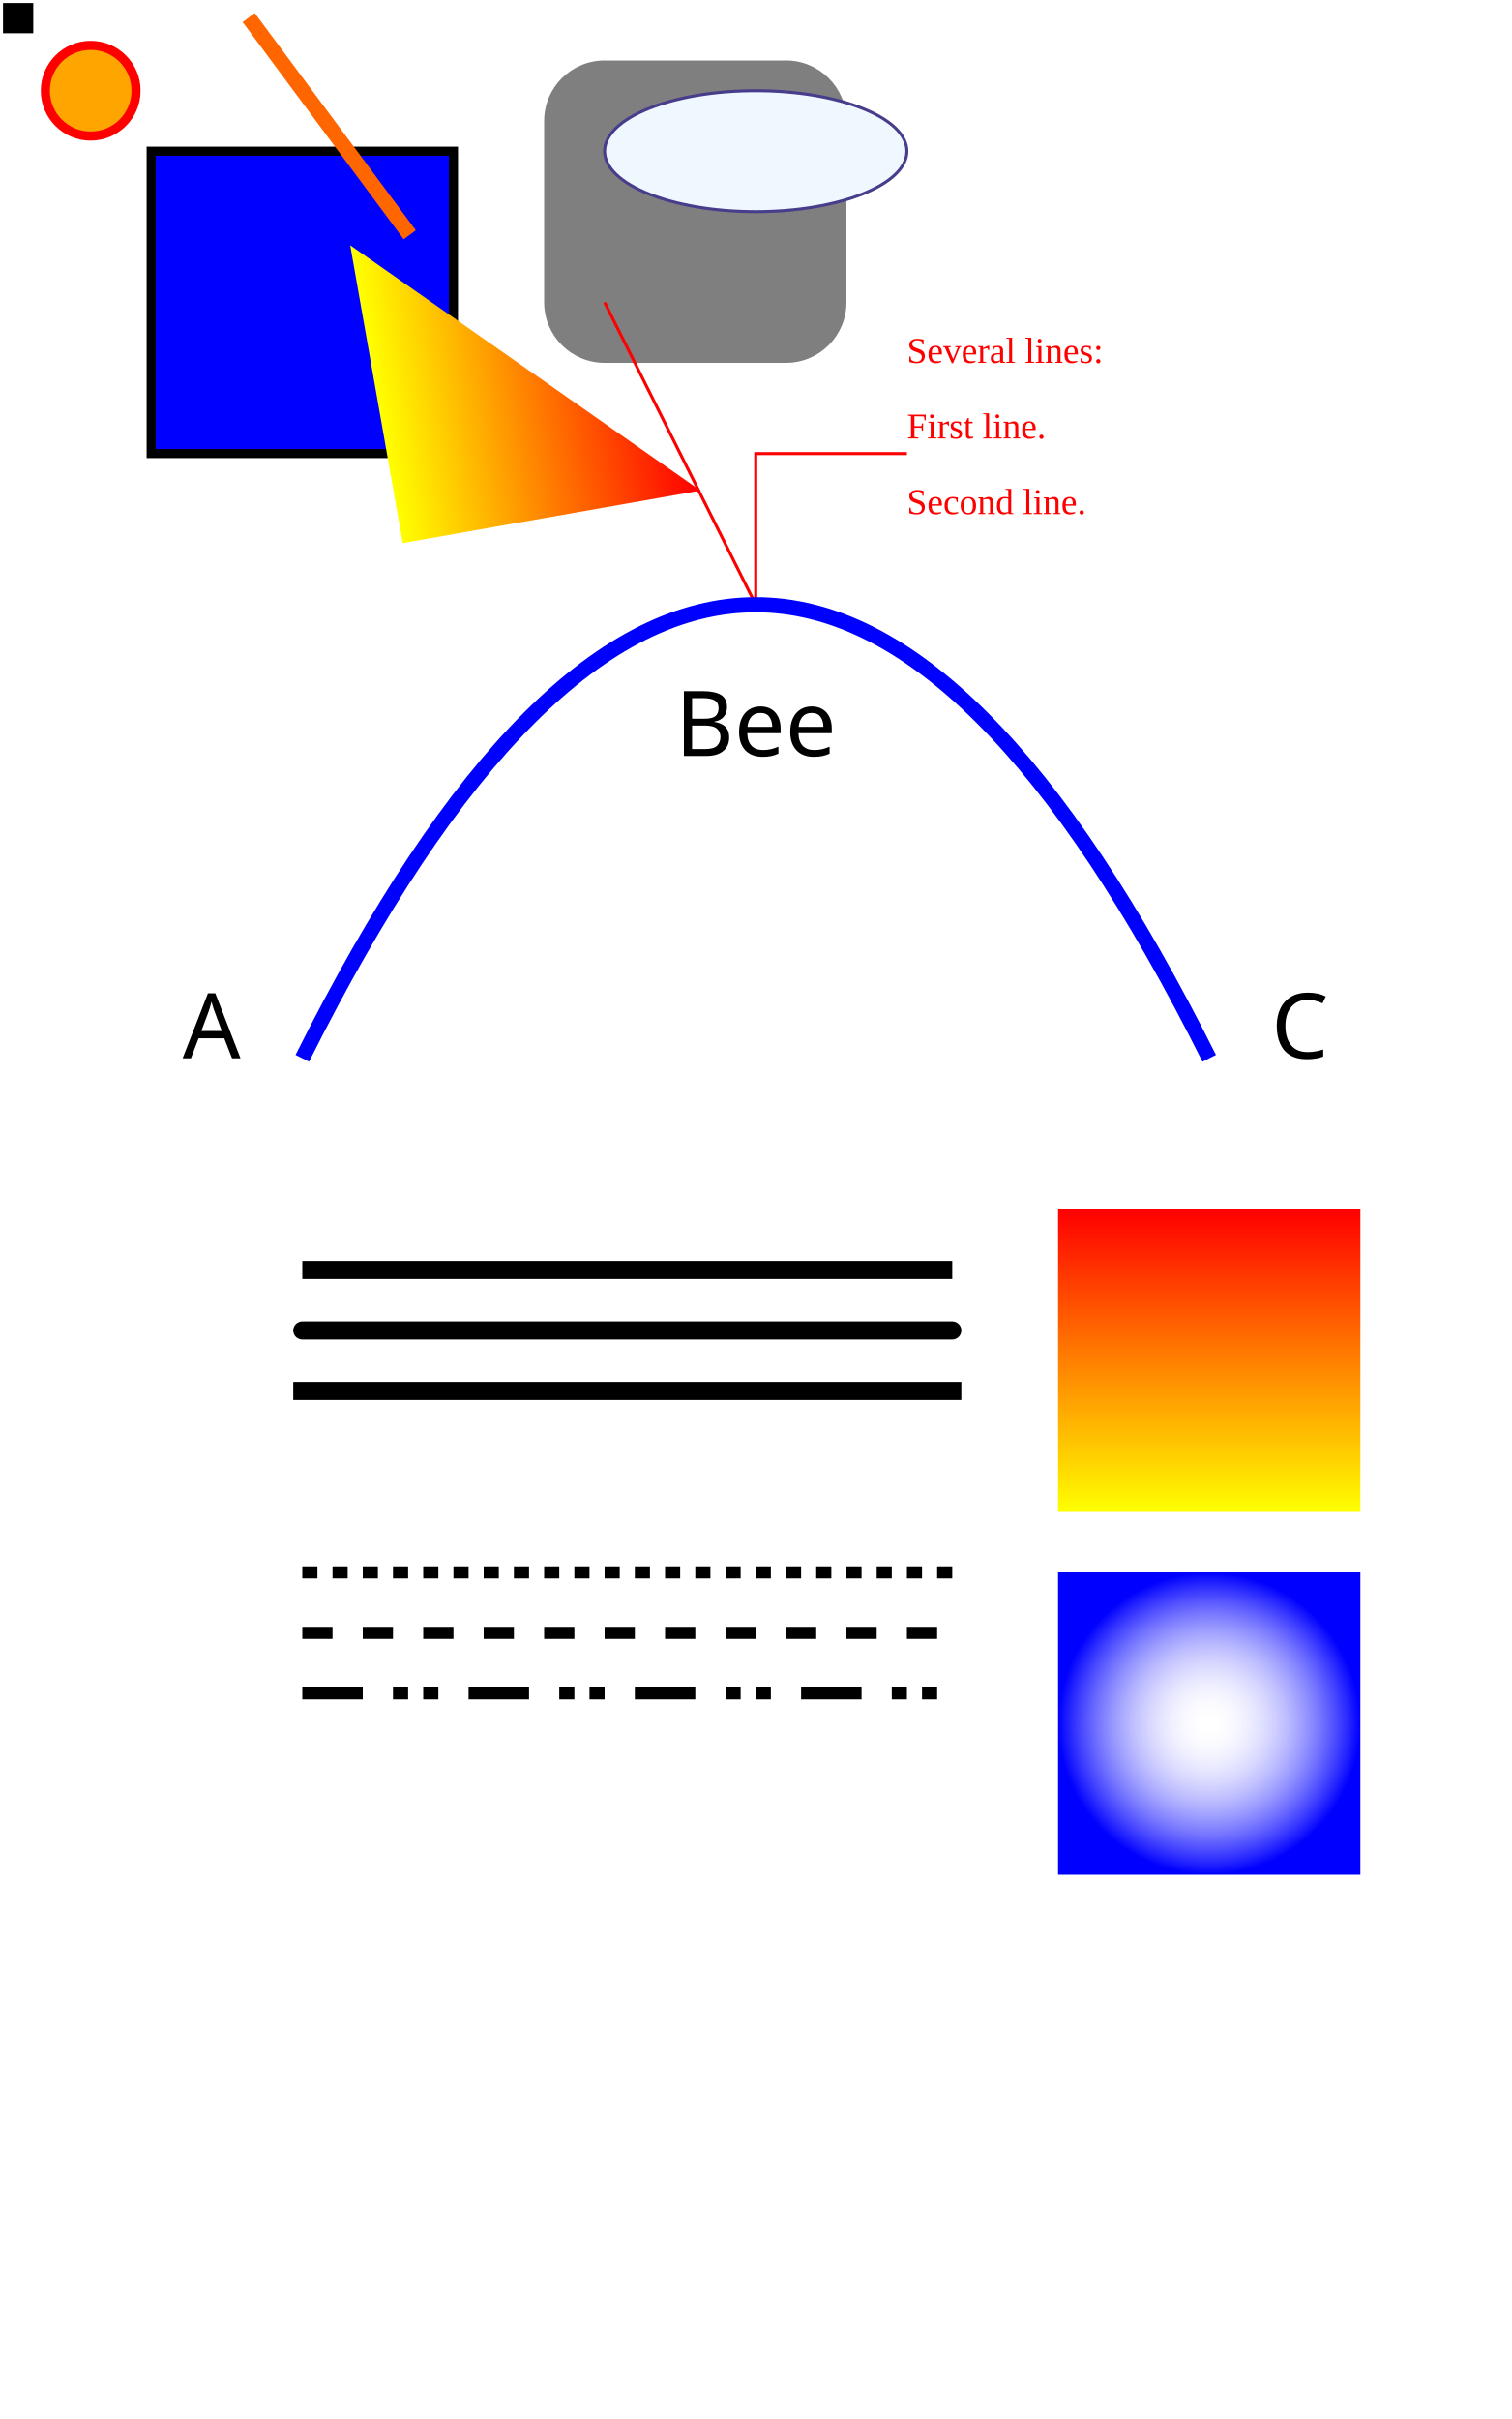
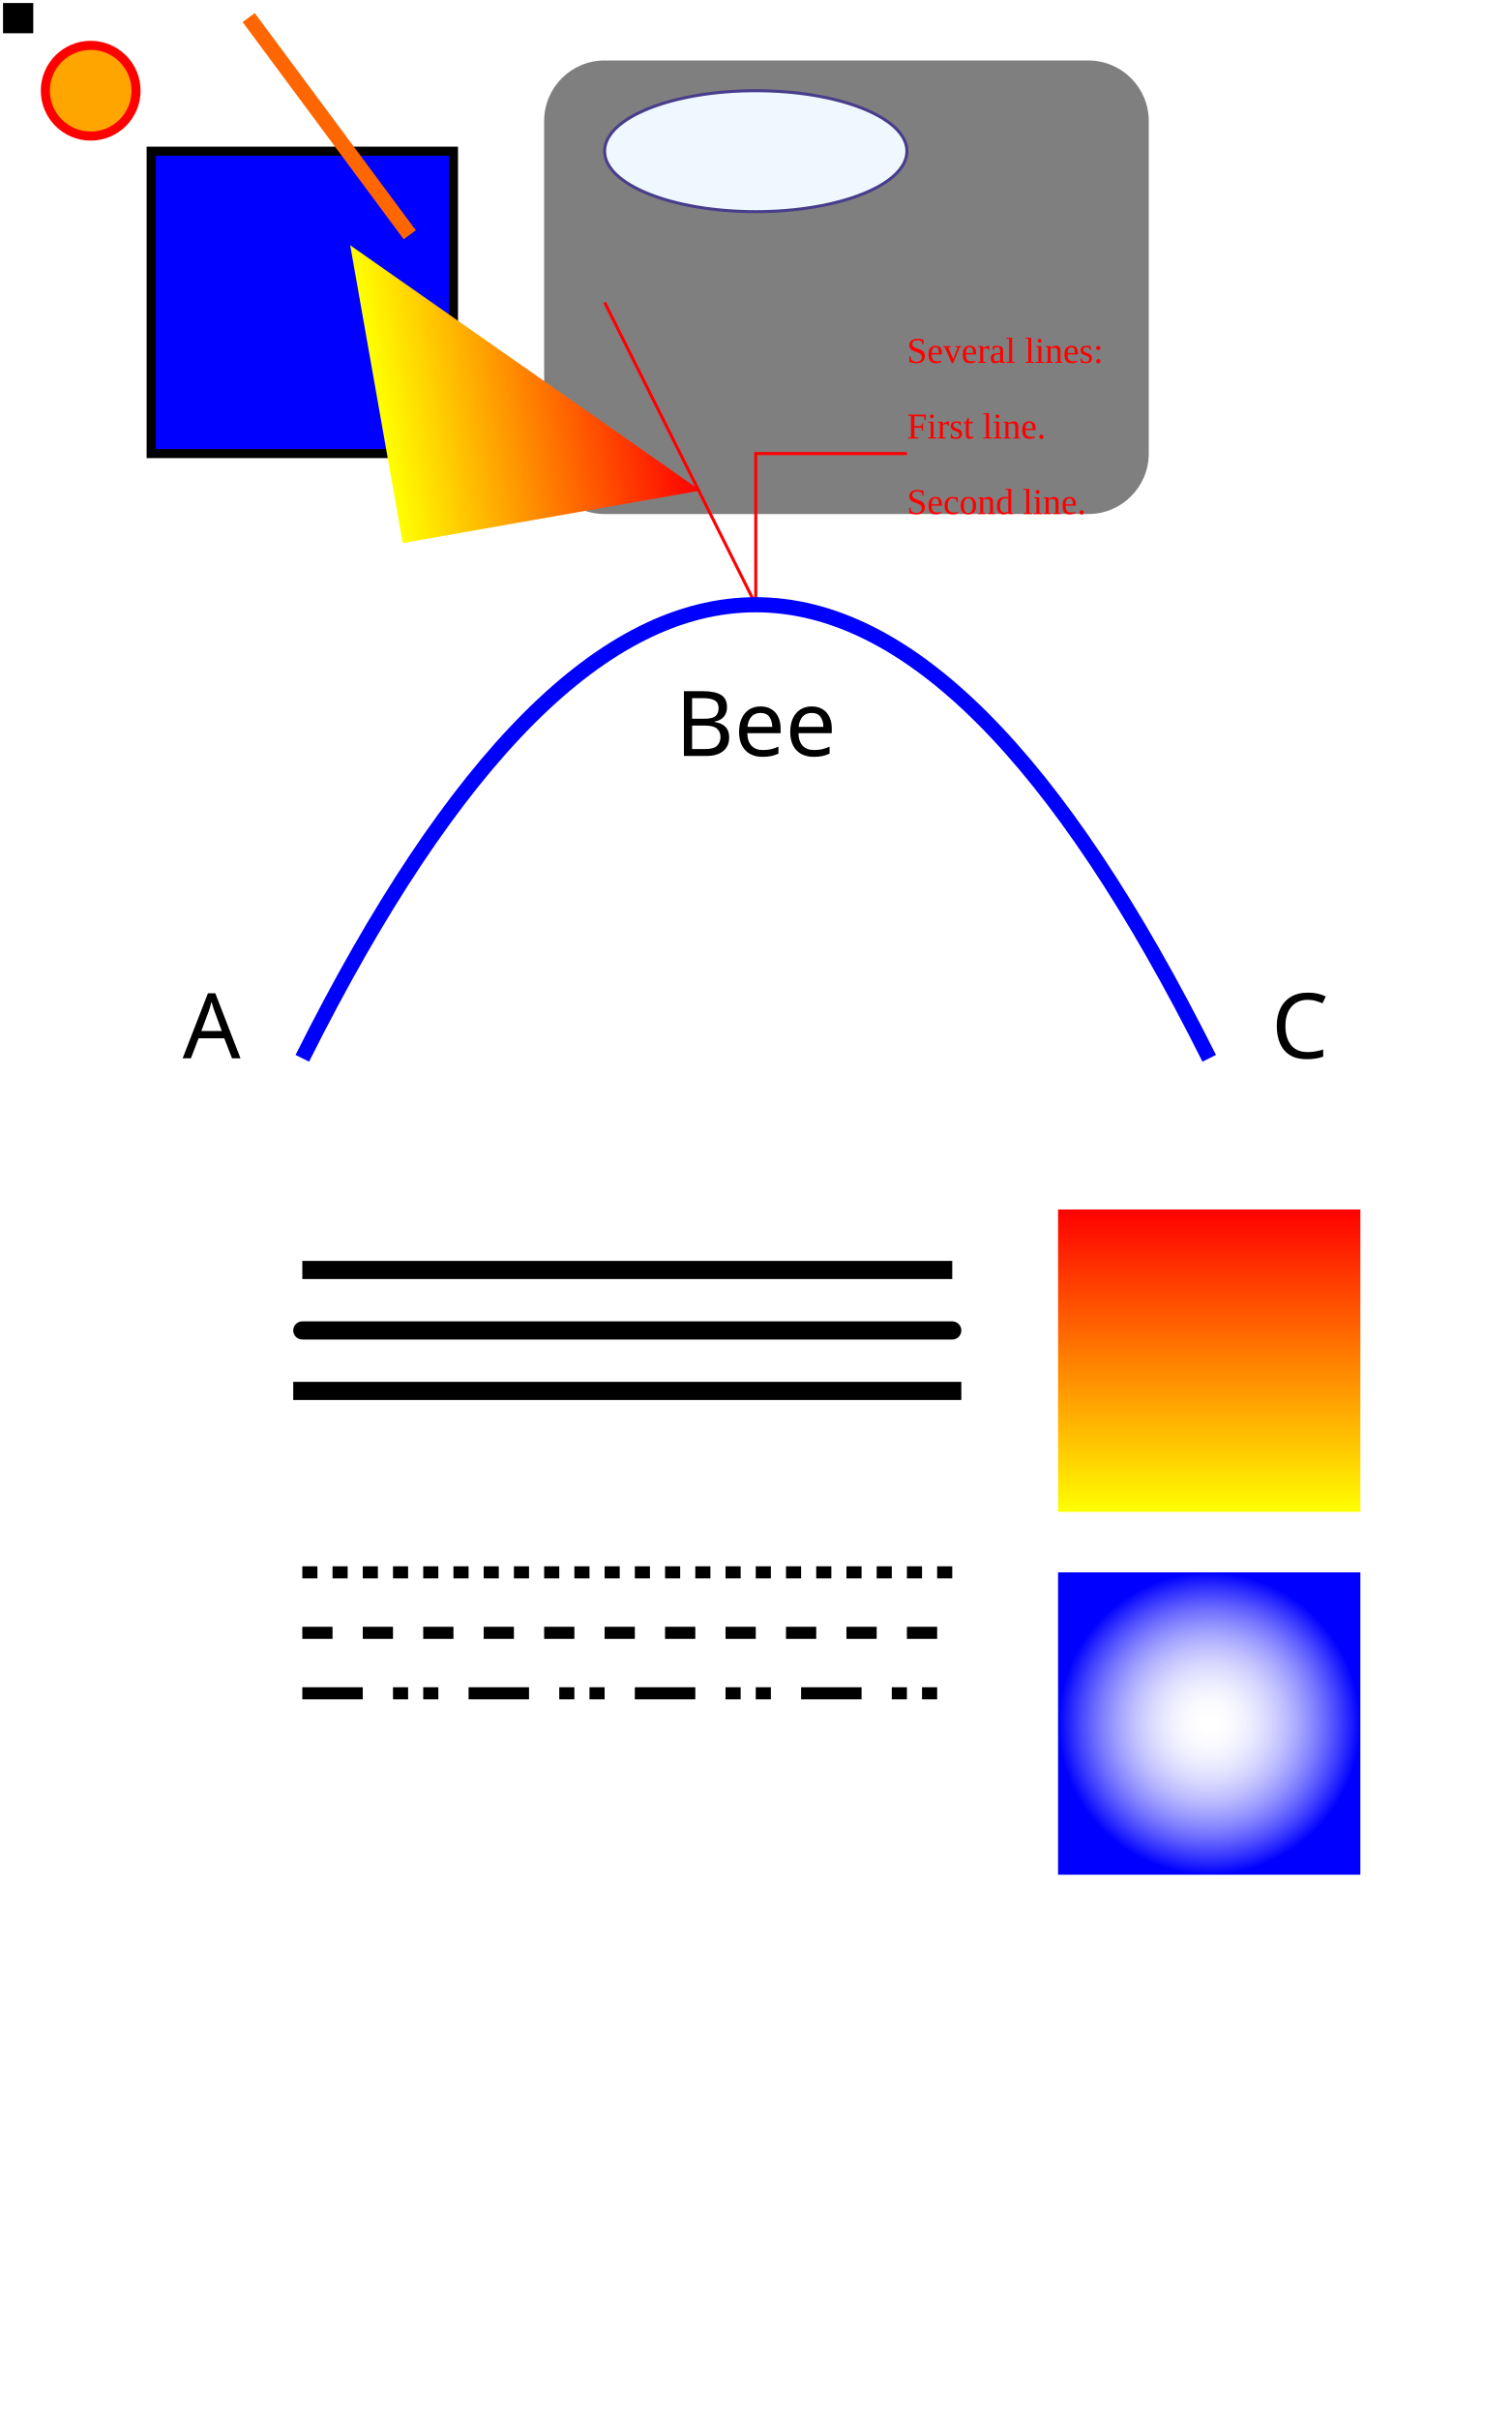
<svg width="500" height="800">
  <path id="basic-path" d="M1 1 h10 v10 h-10z" />
  <circle id="oval" cx="30" cy="30" r="15" stroke="red" stroke-width="3" fill="orange" />
  <rect id="rect-with-style" x="50" y="50" width="100" height="100" style="fill:rgb(0,0,255);stroke-width:3;stroke:rgb(0,0,0)" />
-   <rect id="rect-with-rounded-corners" x="180" y="20" width="100" height="100" rx="20" opacity="0.5" />
+   <rect id="rect-with-rounded-corners" x="180" y="20" width="200" height="150" rx="20" opacity="0.5" />
  <ellipse id="ellipse" cx="250" cy="50" rx="50" ry="20" fill="aliceblue" stroke="darkslateblue" />
  <g id="group-with-rotation" transform="rotate(-10,0,0)">
    <line id="line" x1="80" x2="120" y1="20" y2="100" stroke-width="5" stroke="#ff6600" />
    <polygon id="triangle" points="100,100,100,200,200,200" fill="url(#horizontal-gradient)" />
  </g>
  <polyline id="polyline" points="200,100,250,200,250,150,300,150" stroke="red" fill="none" />
  <path id="bezier-curve-quadratic" d="M 100 350 q 150 -300 300 0" stroke="blue" stroke-width="5" fill="none" />
  <g id="group-of-text-elements" font-size="30" font-family="sans-serif" fill="black" stroke="none" text-anchor="middle">
    <text x="100" y="350" dx="-30">A</text>
    <text x="250" y="250">Bee</text>
    <text x="400" y="350" dx="30">C</text>
  </g>
  <text x="300" y="120" style="fill:red;">Several lines:
    <tspan x="300" y="145">First line.</tspan>
    <tspan x="300" y="170">Second line.</tspan>
  </text>
  <g fill="none" stroke="black" stroke-width="6">
    <path stroke-linecap="butt" d="M100 420 l215 0" />
    <path stroke-linecap="round" d="M100 440 l215 0" />
    <path stroke-linecap="square" d="M100 460 l215 0" />
  </g>
  <g fill="none" stroke="black" stroke-width="4">
    <path stroke-dasharray="5,5" d="M100 520 l215 0" />
    <path stroke-dasharray="10,10" d="M100 540 l215 0" />
    <path stroke-dasharray="20,10,5,5,5,10" d="M100 560 l215 0" />
  </g>
  <rect id="rect-with-vertical-gradient" x="350" y="400" width="100" height="100" fill="url(#vertical-gradient)" />
  <rect id="rect-with-horizontal-gradient" x="350" y="520" width="100" height="100" fill="url(#radial-gradient)" />
  <defs>
    <linearGradient id="horizontal-gradient" x1="0%" y1="0%" x2="100%" y2="0%">
      <stop offset="0%" style="stop-color:rgb(255,255,0);stop-opacity:1" />
      <stop offset="100%" style="stop-color:rgb(255,0,0);stop-opacity:1" />
    </linearGradient>
    <linearGradient id="vertical-gradient" x1="0%" y1="0%" x2="0%" y2="100%">
      <stop offset="0%" style="stop-color:rgb(255,0,0);stop-opacity:1" />
      <stop offset="100%" style="stop-color:rgb(255,255,0);stop-opacity:1" />
    </linearGradient>
    <radialGradient id="radial-gradient" cx="50%" cy="50%" r="50%" fx="50%" fy="50%">
      <stop offset="0%" style="stop-color:rgb(255,255,255);stop-opacity:0" />
      <stop offset="100%" style="stop-color:rgb(0,0,255);stop-opacity:1" />
    </radialGradient>
  </defs>
</svg>
